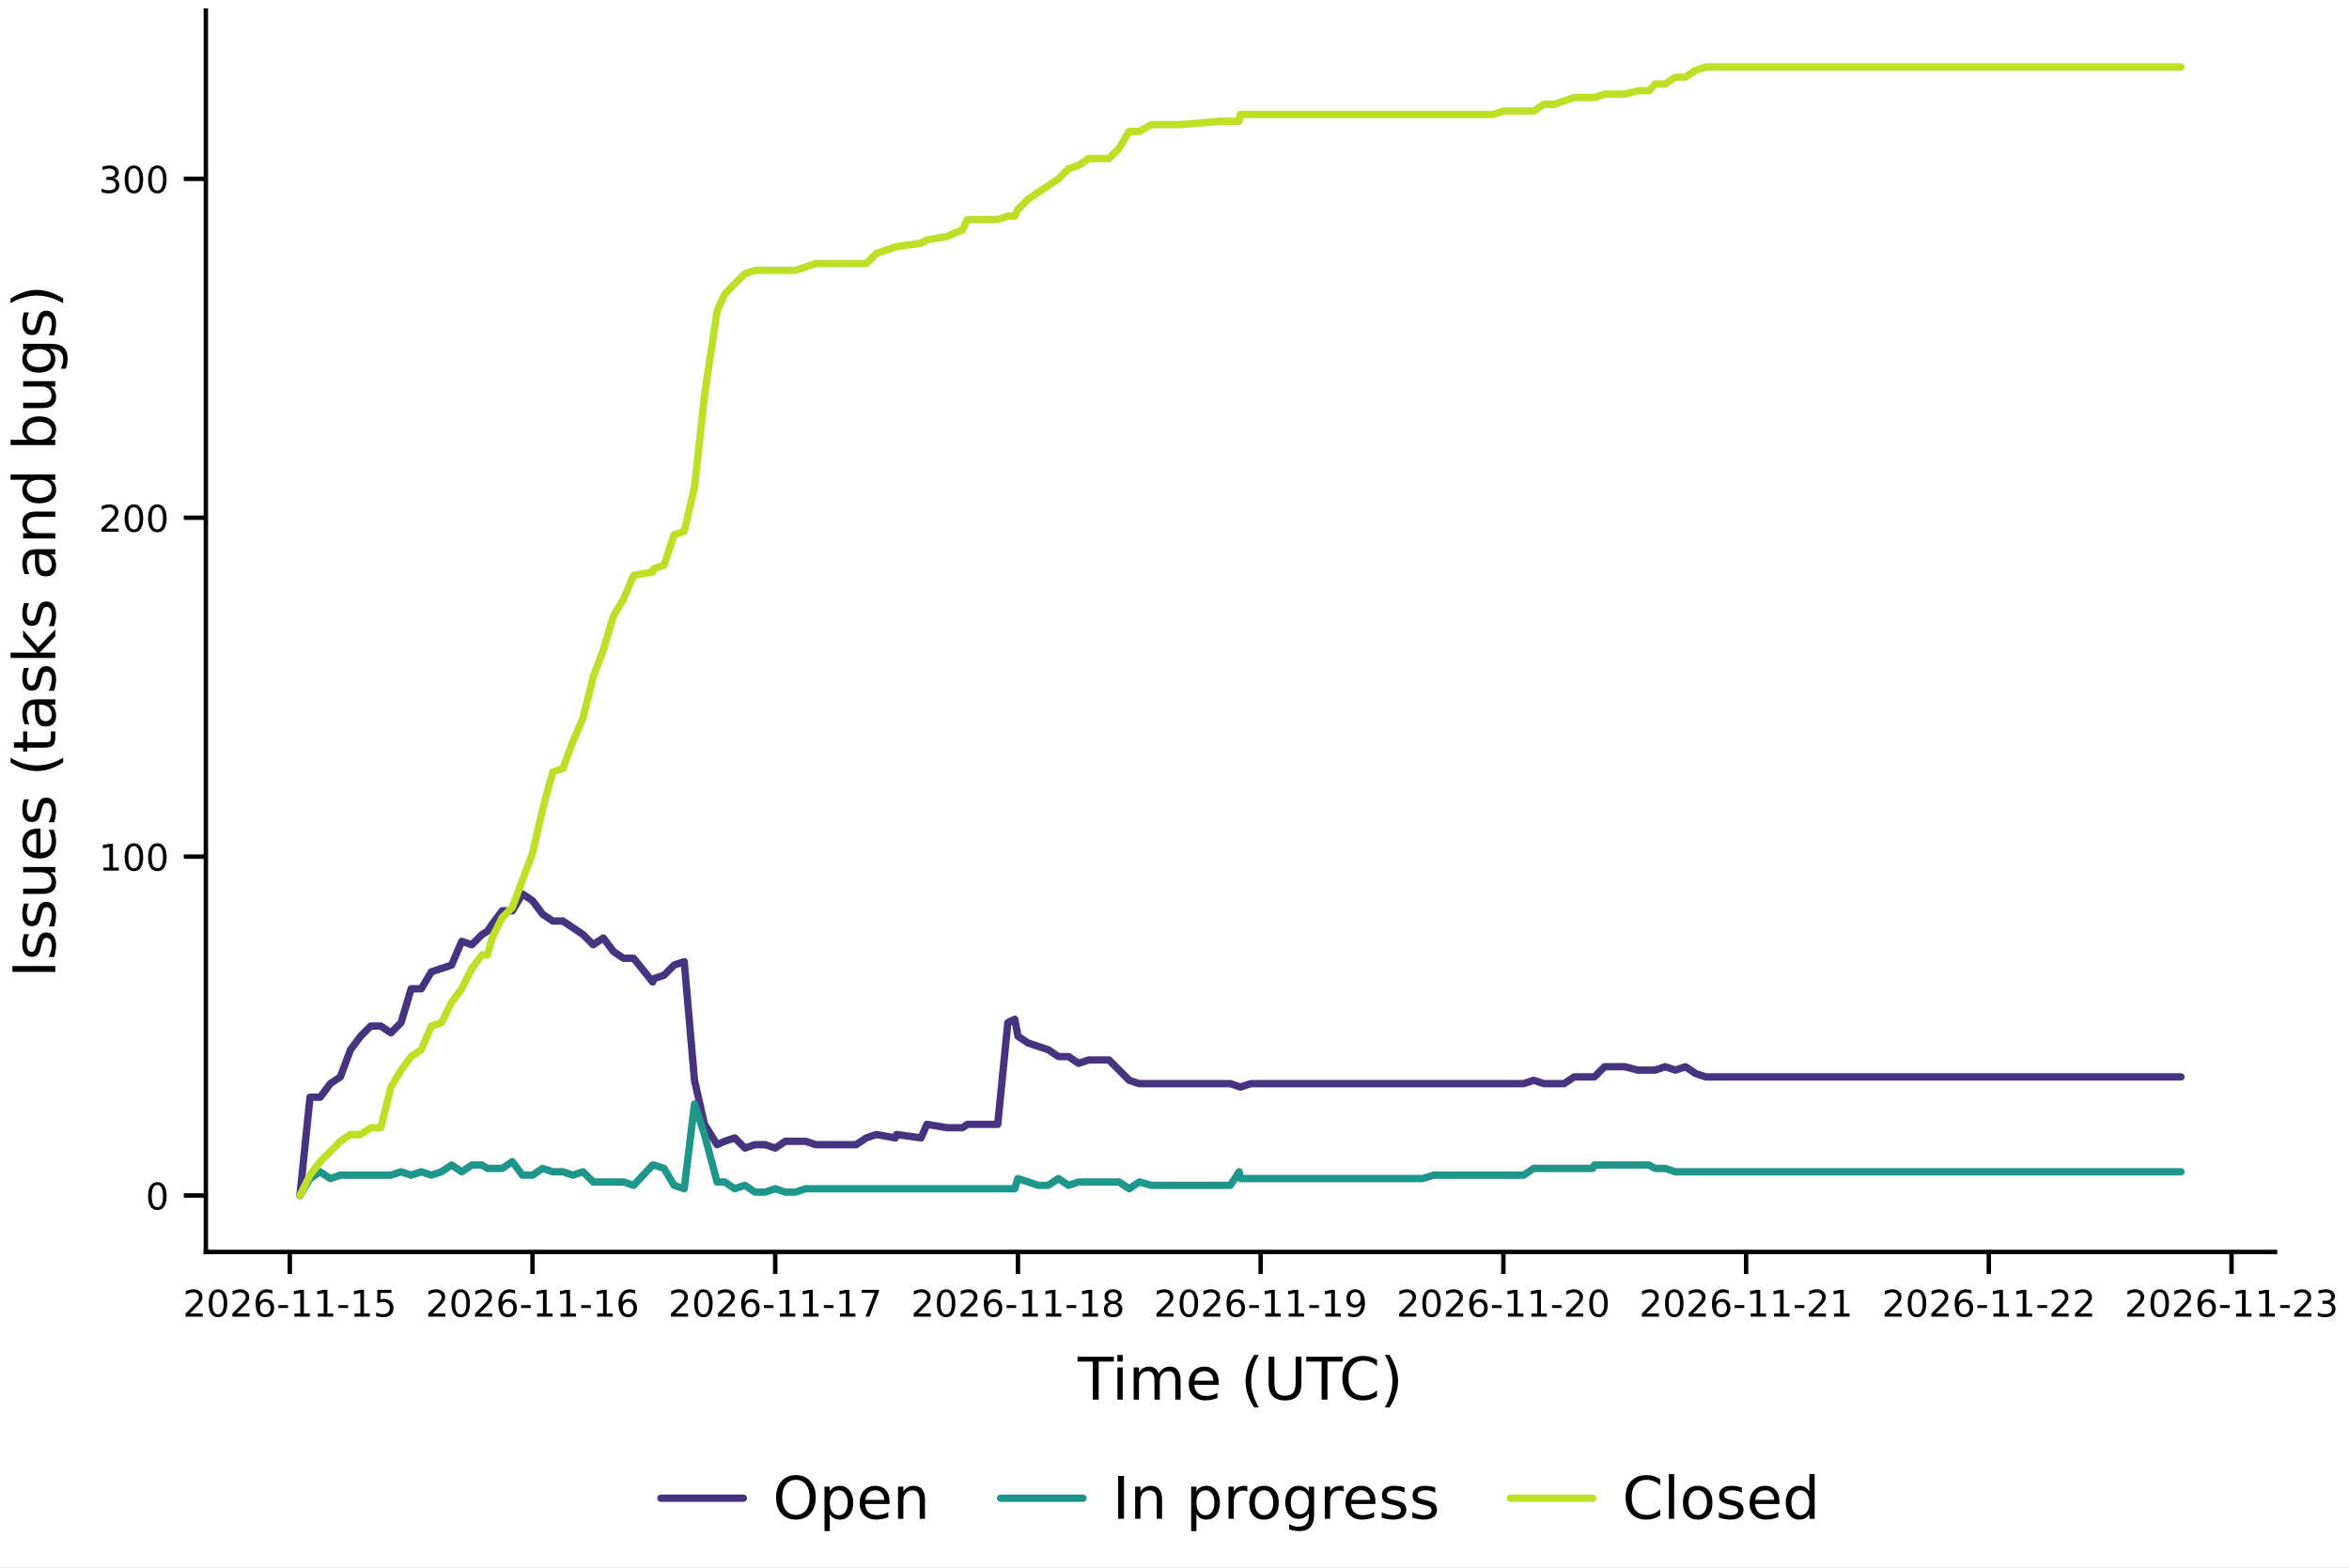
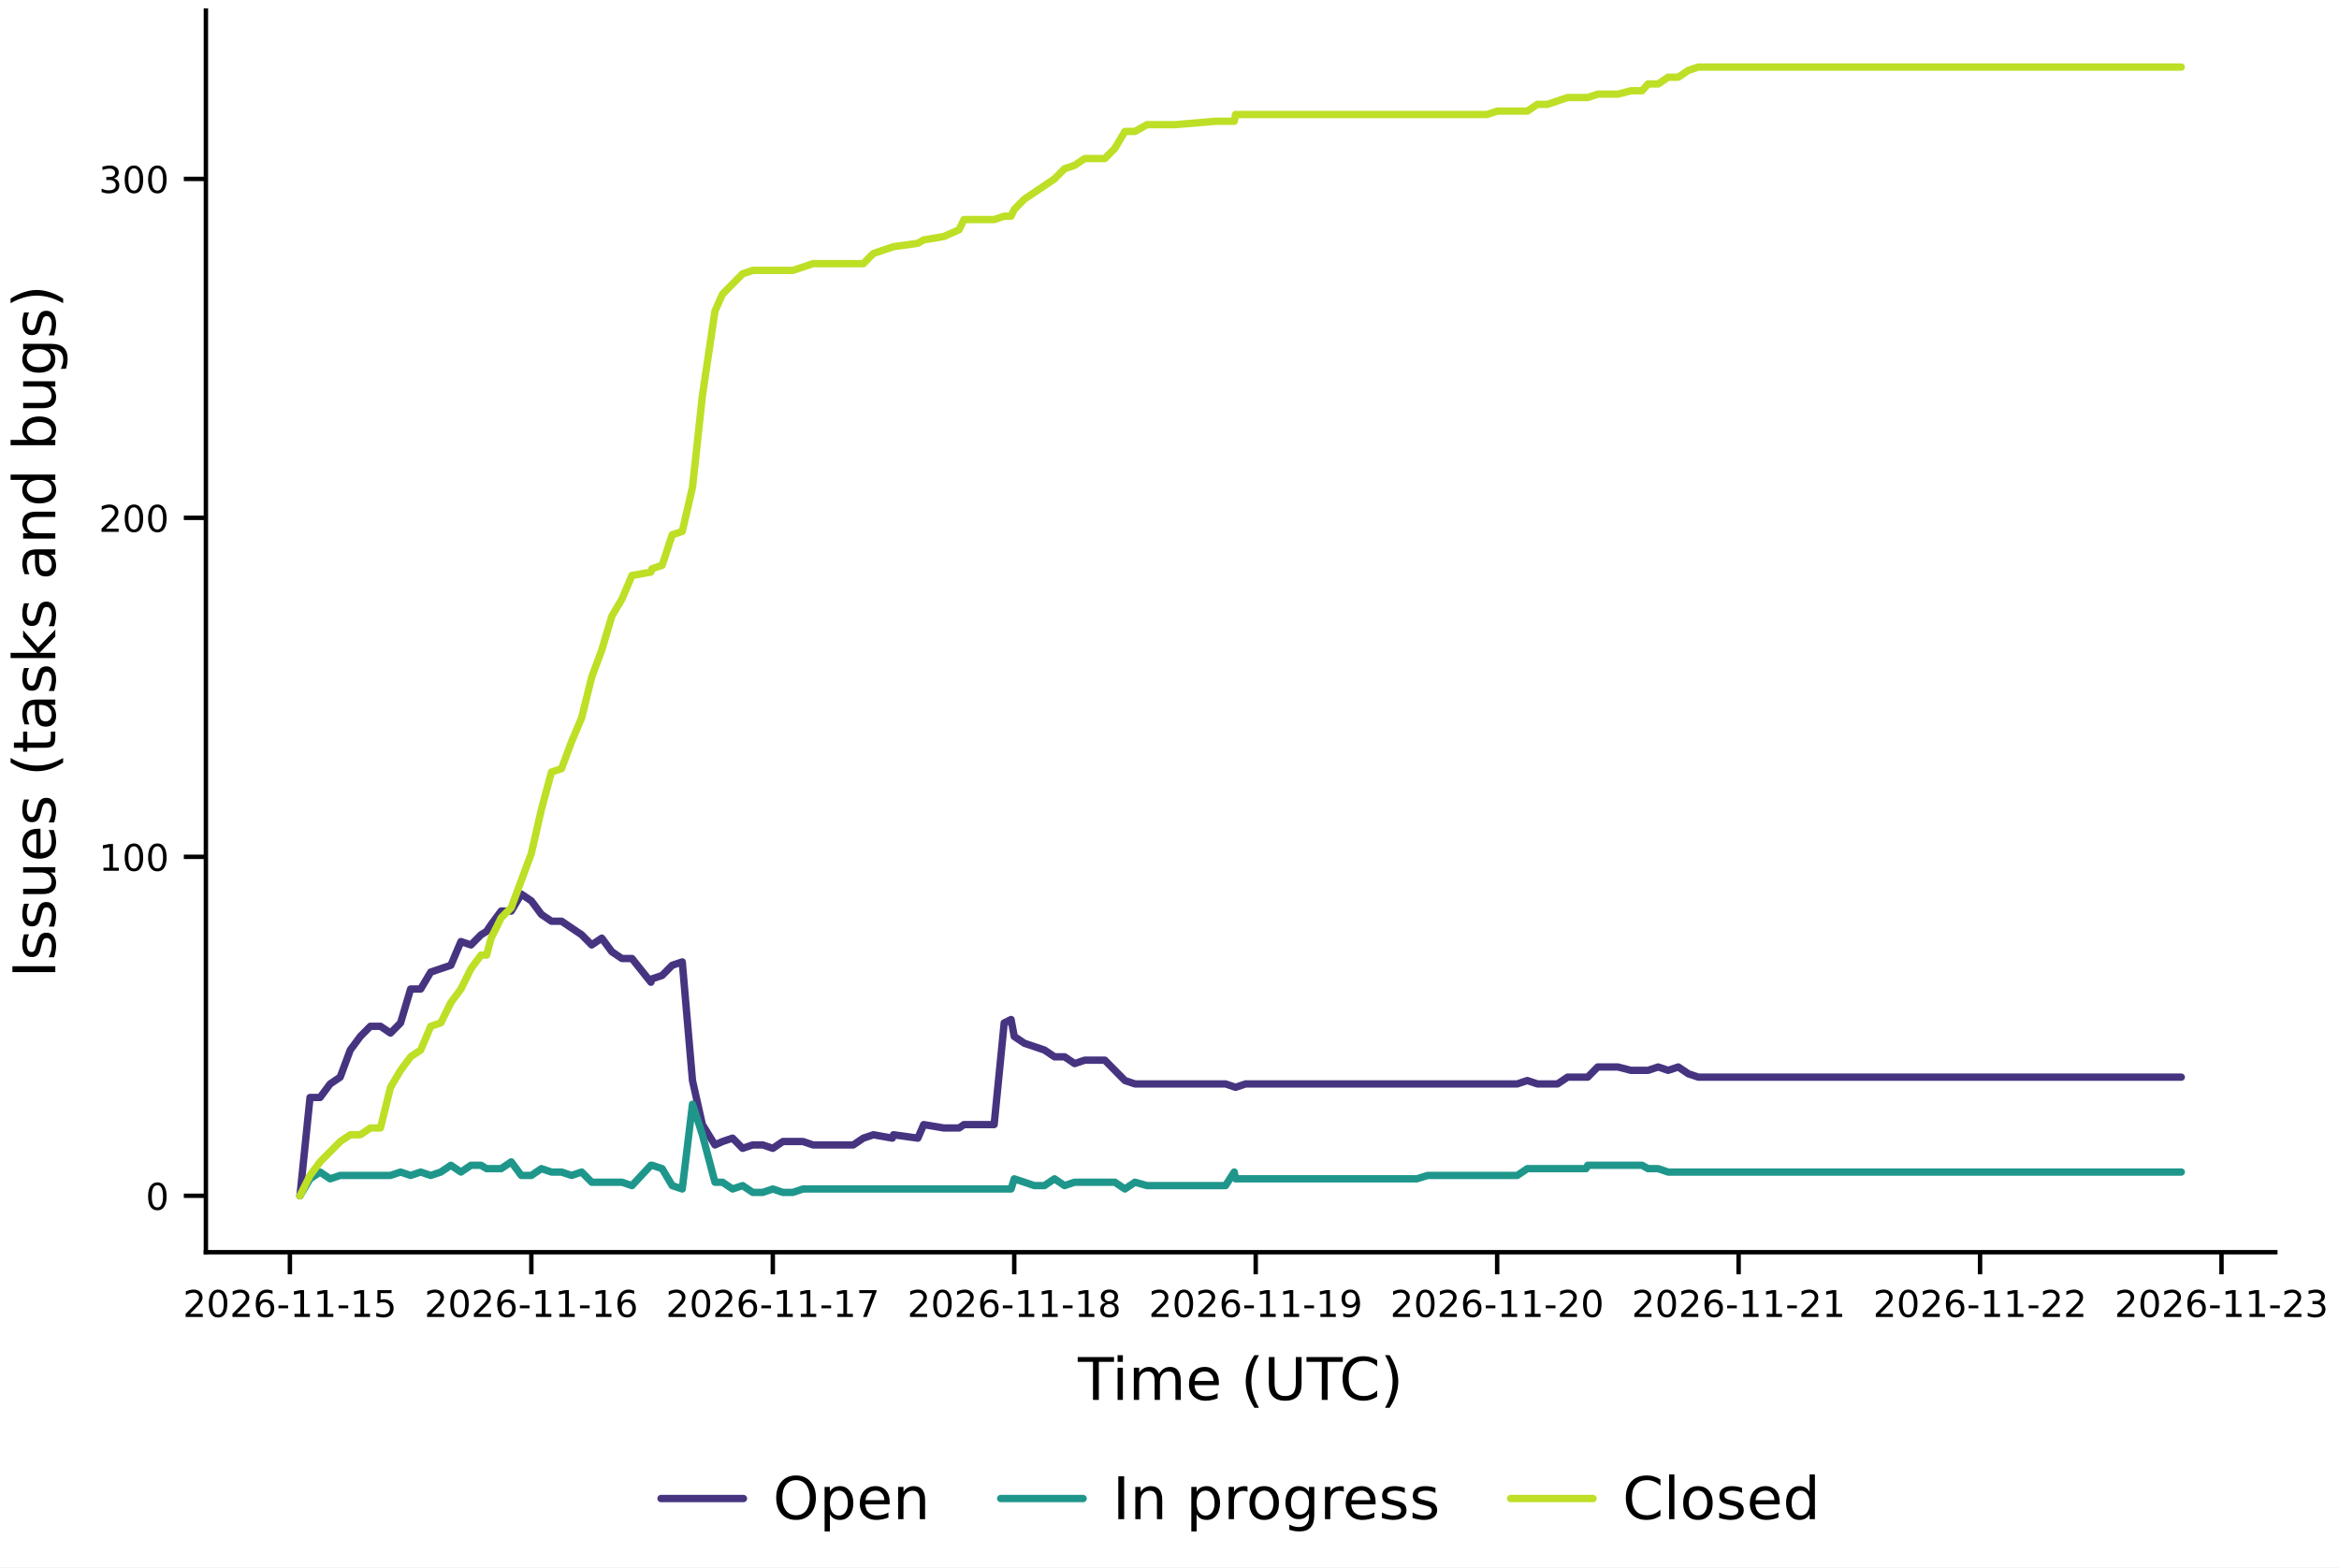
- <svg xmlns="http://www.w3.org/2000/svg" xmlns:xlink="http://www.w3.org/1999/xlink" width="319.313pt" height="213.046pt" viewBox="0 0 319.313 213.046" version="1.1">
+ <svg xmlns="http://www.w3.org/2000/svg" xmlns:xlink="http://www.w3.org/1999/xlink" width="317.909pt" height="213.046pt" viewBox="0 0 317.909 213.046" version="1.1">
  <defs>
    <style type="text/css">*{stroke-linejoin: round; stroke-linecap: butt}</style>
  </defs>
  <g id="figure_1">
    <g id="patch_1">
-       <path d="M -0 213.046  L 319.313 213.046  L 319.313 0  L -0 0  z " style="fill: #ffffff" />
+       <path d="M 0 213.046  L 317.909 213.046  L 317.909 0  L 0 0  z " style="fill: #ffffff" />
    </g>
    <g id="axes_1">
      <g id="patch_2">
        <path d="M 27.984 170.203  L 309.256 170.203  L 309.256 1.44  L 27.984 1.44  z " style="fill: #ffffff" />
      </g>
      <g id="matplotlib.axis_1">
        <g id="xtick_1">
          <g id="line2d_1">
            <defs>
-               <path id="m63e3bfa171" d="M 0 0  L 0 3  " style="stroke: #000000; stroke-width: 0.6" />
+               <path id="m80d888da81" d="M 0 0  L 0 3  " style="stroke: #000000; stroke-width: 0.6" />
            </defs>
            <g>
-               <use xlink:href="#m63e3bfa171" x="39.395" y="170.203" style="stroke: #000000; stroke-width: 0.6" />
+               <use xlink:href="#m80d888da81" x="39.402" y="170.203" style="stroke: #000000; stroke-width: 0.6" />
            </g>
          </g>
          <g id="text_1">
-             <text style="font-size: 5px; font-family: 'DejaVu Sans', sans-serif; text-anchor: middle" x="39.395" y="179.002" transform="rotate(-0 39.3947 179.0017)">2026-11-15</text>
+             <text style="font-size: 5px; font-family: 'DejaVu Sans', sans-serif; text-anchor: middle" x="39.402" y="179.002" transform="rotate(-0 39.40205 179.0017)">2026-11-15</text>
          </g>
        </g>
        <g id="xtick_2">
          <g id="line2d_2">
            <g>
-               <use xlink:href="#m63e3bfa171" x="72.388" y="170.203" style="stroke: #000000; stroke-width: 0.6" />
+               <use xlink:href="#m80d888da81" x="72.219" y="170.203" style="stroke: #000000; stroke-width: 0.6" />
            </g>
          </g>
          <g id="text_2">
-             <text style="font-size: 5px; font-family: 'DejaVu Sans', sans-serif; text-anchor: middle" x="72.388" y="179.002" transform="rotate(-0 72.38842 179.0017)">2026-11-16</text>
+             <text style="font-size: 5px; font-family: 'DejaVu Sans', sans-serif; text-anchor: middle" x="72.219" y="179.002" transform="rotate(-0 72.21934 179.0017)">2026-11-16</text>
          </g>
        </g>
        <g id="xtick_3">
          <g id="line2d_3">
            <g>
-               <use xlink:href="#m63e3bfa171" x="105.382" y="170.203" style="stroke: #000000; stroke-width: 0.6" />
+               <use xlink:href="#m80d888da81" x="105.037" y="170.203" style="stroke: #000000; stroke-width: 0.6" />
            </g>
          </g>
          <g id="text_3">
-             <text style="font-size: 5px; font-family: 'DejaVu Sans', sans-serif; text-anchor: middle" x="105.382" y="179.002" transform="rotate(-0 105.3821 179.0017)">2026-11-17</text>
+             <text style="font-size: 5px; font-family: 'DejaVu Sans', sans-serif; text-anchor: middle" x="105.037" y="179.002" transform="rotate(-0 105.0366 179.0017)">2026-11-17</text>
          </g>
        </g>
        <g id="xtick_4">
          <g id="line2d_4">
            <g>
-               <use xlink:href="#m63e3bfa171" x="138.376" y="170.203" style="stroke: #000000; stroke-width: 0.6" />
+               <use xlink:href="#m80d888da81" x="137.854" y="170.203" style="stroke: #000000; stroke-width: 0.6" />
            </g>
          </g>
          <g id="text_4">
-             <text style="font-size: 5px; font-family: 'DejaVu Sans', sans-serif; text-anchor: middle" x="138.376" y="179.002" transform="rotate(-0 138.3759 179.0017)">2026-11-18</text>
+             <text style="font-size: 5px; font-family: 'DejaVu Sans', sans-serif; text-anchor: middle" x="137.854" y="179.002" transform="rotate(-0 137.8539 179.0017)">2026-11-18</text>
          </g>
        </g>
        <g id="xtick_5">
          <g id="line2d_5">
            <g>
-               <use xlink:href="#m63e3bfa171" x="171.37" y="170.203" style="stroke: #000000; stroke-width: 0.6" />
+               <use xlink:href="#m80d888da81" x="170.671" y="170.203" style="stroke: #000000; stroke-width: 0.6" />
            </g>
          </g>
          <g id="text_5">
-             <text style="font-size: 5px; font-family: 'DejaVu Sans', sans-serif; text-anchor: middle" x="171.37" y="179.002" transform="rotate(-0 171.3696 179.0017)">2026-11-19</text>
+             <text style="font-size: 5px; font-family: 'DejaVu Sans', sans-serif; text-anchor: middle" x="170.671" y="179.002" transform="rotate(-0 170.6712 179.0017)">2026-11-19</text>
          </g>
        </g>
        <g id="xtick_6">
          <g id="line2d_6">
            <g>
-               <use xlink:href="#m63e3bfa171" x="204.363" y="170.203" style="stroke: #000000; stroke-width: 0.6" />
+               <use xlink:href="#m80d888da81" x="203.488" y="170.203" style="stroke: #000000; stroke-width: 0.6" />
            </g>
          </g>
          <g id="text_6">
-             <text style="font-size: 5px; font-family: 'DejaVu Sans', sans-serif; text-anchor: middle" x="204.363" y="179.002" transform="rotate(-0 204.3633 179.0017)">2026-11-20</text>
+             <text style="font-size: 5px; font-family: 'DejaVu Sans', sans-serif; text-anchor: middle" x="203.488" y="179.002" transform="rotate(-0 203.4885 179.0017)">2026-11-20</text>
          </g>
        </g>
        <g id="xtick_7">
          <g id="line2d_7">
            <g>
-               <use xlink:href="#m63e3bfa171" x="237.357" y="170.203" style="stroke: #000000; stroke-width: 0.6" />
+               <use xlink:href="#m80d888da81" x="236.306" y="170.203" style="stroke: #000000; stroke-width: 0.6" />
            </g>
          </g>
          <g id="text_7">
-             <text style="font-size: 5px; font-family: 'DejaVu Sans', sans-serif; text-anchor: middle" x="237.357" y="179.002" transform="rotate(-0 237.357 179.0017)">2026-11-21</text>
+             <text style="font-size: 5px; font-family: 'DejaVu Sans', sans-serif; text-anchor: middle" x="236.306" y="179.002" transform="rotate(-0 236.3057 179.0017)">2026-11-21</text>
          </g>
        </g>
        <g id="xtick_8">
          <g id="line2d_8">
            <g>
-               <use xlink:href="#m63e3bfa171" x="270.351" y="170.203" style="stroke: #000000; stroke-width: 0.6" />
+               <use xlink:href="#m80d888da81" x="269.123" y="170.203" style="stroke: #000000; stroke-width: 0.6" />
            </g>
          </g>
          <g id="text_8">
-             <text style="font-size: 5px; font-family: 'DejaVu Sans', sans-serif; text-anchor: middle" x="270.351" y="179.002" transform="rotate(-0 270.3507 179.0017)">2026-11-22</text>
+             <text style="font-size: 5px; font-family: 'DejaVu Sans', sans-serif; text-anchor: middle" x="269.123" y="179.002" transform="rotate(-0 269.123 179.0017)">2026-11-22</text>
          </g>
        </g>
        <g id="xtick_9">
          <g id="line2d_9">
            <g>
-               <use xlink:href="#m63e3bfa171" x="303.344" y="170.203" style="stroke: #000000; stroke-width: 0.6" />
+               <use xlink:href="#m80d888da81" x="301.94" y="170.203" style="stroke: #000000; stroke-width: 0.6" />
            </g>
          </g>
          <g id="text_9">
-             <text style="font-size: 5px; font-family: 'DejaVu Sans', sans-serif; text-anchor: middle" x="303.344" y="179.002" transform="rotate(-0 303.3444 179.0017)">2026-11-23</text>
+             <text style="font-size: 5px; font-family: 'DejaVu Sans', sans-serif; text-anchor: middle" x="301.94" y="179.002" transform="rotate(-0 301.9403 179.0017)">2026-11-23</text>
          </g>
        </g>
        <g id="text_10">
          <text style="font-size: 8px; font-family: 'DejaVu Sans', sans-serif; text-anchor: middle" x="168.62" y="190.282" transform="rotate(-0 168.6201 190.2816)">Time (UTC)</text>
        </g>
      </g>
      <g id="matplotlib.axis_2">
        <g id="ytick_1">
          <g id="line2d_10">
            <defs>
-               <path id="m344f1db96b" d="M 0 0  L -3 0  " style="stroke: #000000; stroke-width: 0.6" />
+               <path id="md51e84c6fa" d="M 0 0  L -3 0  " style="stroke: #000000; stroke-width: 0.6" />
            </defs>
            <g>
-               <use xlink:href="#m344f1db96b" x="27.984" y="162.532" style="stroke: #000000; stroke-width: 0.6" />
+               <use xlink:href="#md51e84c6fa" x="27.984" y="162.532" style="stroke: #000000; stroke-width: 0.6" />
            </g>
          </g>
          <g id="text_11">
            <text style="font-size: 5px; font-family: 'DejaVu Sans', sans-serif; text-anchor: end" x="22.984" y="164.431" transform="rotate(-0 22.98438 164.4312)">0</text>
          </g>
        </g>
        <g id="ytick_2">
          <g id="line2d_11">
            <g>
-               <use xlink:href="#m344f1db96b" x="27.984" y="116.46" style="stroke: #000000; stroke-width: 0.6" />
+               <use xlink:href="#md51e84c6fa" x="27.984" y="116.46" style="stroke: #000000; stroke-width: 0.6" />
            </g>
          </g>
          <g id="text_12">
            <text style="font-size: 5px; font-family: 'DejaVu Sans', sans-serif; text-anchor: end" x="22.984" y="118.359" transform="rotate(-0 22.98438 118.3589)">100</text>
          </g>
        </g>
        <g id="ytick_3">
          <g id="line2d_12">
            <g>
-               <use xlink:href="#m344f1db96b" x="27.984" y="70.387" style="stroke: #000000; stroke-width: 0.6" />
+               <use xlink:href="#md51e84c6fa" x="27.984" y="70.387" style="stroke: #000000; stroke-width: 0.6" />
            </g>
          </g>
          <g id="text_13">
            <text style="font-size: 5px; font-family: 'DejaVu Sans', sans-serif; text-anchor: end" x="22.984" y="72.287" transform="rotate(-0 22.98438 72.28662)">200</text>
          </g>
        </g>
        <g id="ytick_4">
          <g id="line2d_13">
            <g>
-               <use xlink:href="#m344f1db96b" x="27.984" y="24.315" style="stroke: #000000; stroke-width: 0.6" />
+               <use xlink:href="#md51e84c6fa" x="27.984" y="24.315" style="stroke: #000000; stroke-width: 0.6" />
            </g>
          </g>
          <g id="text_14">
            <text style="font-size: 5px; font-family: 'DejaVu Sans', sans-serif; text-anchor: end" x="22.984" y="26.214" transform="rotate(-0 22.98438 26.21431)">300</text>
          </g>
        </g>
        <g id="text_15">
          <text style="font-size: 8px; font-family: 'DejaVu Sans', sans-serif; text-anchor: middle" x="7.519" y="85.821" transform="rotate(-90 7.51875 85.82143)">Issues (tasks and bugs)</text>
        </g>
      </g>
      <g id="line2d_14">
-         <path d="M 40.769 162.532  L 42.144 149.171  L 43.519 149.171  L 44.894 147.328  L 46.268 146.407  L 47.643 142.721  L 49.018 140.878  L 50.393 139.496  L 51.767 139.496  L 53.142 140.417  L 54.517 139.035  L 55.892 134.428  L 57.266 134.428  L 58.641 132.124  L 61.391 131.203  L 62.765 127.978  L 64.14 128.438  L 65.515 127.056  L 66.271 126.595  L 66.889 125.674  L 68.264 123.831  L 69.639 123.831  L 71.014 121.527  L 72.388 122.449  L 73.763 124.292  L 75.138 125.213  L 76.513 125.213  L 79.262 127.056  L 80.637 128.438  L 82.012 127.517  L 83.386 129.36  L 84.761 130.281  L 86.136 130.281  L 88.725 133.506  L 88.885 133.046  L 90.26 132.585  L 91.635 131.203  L 93.009 130.742  L 94.407 146.867  L 95.759 152.857  L 97.477 155.621  L 98.508 155.16  L 99.883 154.7  L 101.258 156.082  L 102.633 155.621  L 104.007 155.621  L 105.382 156.082  L 106.757 155.16  L 109.506 155.16  L 110.881 155.621  L 116.38 155.621  L 117.755 154.7  L 119.13 154.239  L 121.719 154.7  L 121.879 154.239  L 125.201 154.7  L 126.003 152.857  L 128.753 153.317  L 130.838 153.317  L 131.502 152.857  L 135.626 152.857  L 137.001 139.035  L 137.941 138.574  L 138.376 140.878  L 139.751 141.799  L 142.5 142.721  L 143.875 143.642  L 145.25 143.642  L 146.624 144.564  L 147.999 144.103  L 150.749 144.103  L 153.498 146.867  L 154.873 147.328  L 167.245 147.328  L 168.62 147.789  L 169.995 147.328  L 207.113 147.328  L 208.488 146.867  L 209.862 147.328  L 212.612 147.328  L 213.986 146.407  L 216.736 146.407  L 218.111 145.024  L 220.86 145.024  L 222.647 145.485  L 224.984 145.485  L 226.359 145.024  L 227.734 145.485  L 229.109 145.024  L 230.483 145.946  L 231.858 146.407  L 296.471 146.407  L 296.471 146.407  " clip-path="url(#p76010b35cb)" style="fill: none; stroke: #463480; stroke-linecap: round" />
+         <path d="M 40.769 162.532  L 42.137 149.171  L 43.504 149.171  L 44.872 147.328  L 46.239 146.407  L 47.606 142.721  L 48.974 140.878  L 50.341 139.496  L 51.709 139.496  L 53.076 140.417  L 54.443 139.035  L 55.811 134.428  L 57.178 134.428  L 58.545 132.124  L 61.28 131.203  L 62.648 127.978  L 64.015 128.438  L 65.382 127.056  L 66.134 126.595  L 66.75 125.674  L 68.117 123.831  L 69.485 123.831  L 70.852 121.527  L 72.219 122.449  L 73.587 124.292  L 74.954 125.213  L 76.321 125.213  L 79.056 127.056  L 80.424 128.438  L 81.791 127.517  L 83.158 129.36  L 84.526 130.281  L 85.893 130.281  L 88.468 133.506  L 88.628 133.046  L 89.995 132.585  L 91.363 131.203  L 92.73 130.742  L 94.12 146.867  L 95.465 152.857  L 97.174 155.621  L 98.2 155.16  L 99.567 154.7  L 100.934 156.082  L 102.302 155.621  L 103.669 155.621  L 105.037 156.082  L 106.404 155.16  L 109.139 155.16  L 110.506 155.621  L 115.976 155.621  L 117.343 154.7  L 118.71 154.239  L 121.286 154.7  L 121.445 154.239  L 124.75 154.7  L 125.547 152.857  L 128.282 153.317  L 130.356 153.317  L 131.017 152.857  L 135.119 152.857  L 136.487 139.035  L 137.421 138.574  L 137.854 140.878  L 139.221 141.799  L 141.956 142.721  L 143.323 143.642  L 144.691 143.642  L 146.058 144.564  L 147.426 144.103  L 150.16 144.103  L 152.895 146.867  L 154.263 147.328  L 166.569 147.328  L 167.936 147.789  L 169.304 147.328  L 206.223 147.328  L 207.591 146.867  L 208.958 147.328  L 211.693 147.328  L 213.06 146.407  L 215.795 146.407  L 217.162 145.024  L 219.897 145.024  L 221.675 145.485  L 223.999 145.485  L 225.367 145.024  L 226.734 145.485  L 228.101 145.024  L 229.469 145.946  L 230.836 146.407  L 296.471 146.407  L 296.471 146.407  " clip-path="url(#p6fbc049646)" style="fill: none; stroke: #463480; stroke-linecap: round" />
      </g>
      <g id="line2d_15">
-         <path d="M 40.769 162.532  L 42.144 160.228  L 43.519 159.307  L 44.894 160.228  L 46.268 159.767  L 53.142 159.767  L 54.517 159.307  L 55.892 159.767  L 57.266 159.307  L 58.641 159.767  L 60.016 159.307  L 61.391 158.385  L 62.765 159.307  L 64.14 158.385  L 65.515 158.385  L 66.271 158.846  L 68.264 158.846  L 69.639 157.925  L 71.014 159.767  L 72.388 159.767  L 73.763 158.846  L 75.138 159.307  L 76.513 159.307  L 77.887 159.767  L 79.262 159.307  L 80.637 160.689  L 84.761 160.689  L 86.136 161.15  L 88.725 158.385  L 88.885 158.385  L 90.26 158.846  L 91.635 161.15  L 93.009 161.61  L 94.407 150.092  L 95.759 154.239  L 97.477 160.689  L 98.508 160.689  L 99.883 161.61  L 101.258 161.15  L 102.633 162.071  L 104.007 162.071  L 105.382 161.61  L 106.757 162.071  L 108.132 162.071  L 109.506 161.61  L 137.941 161.61  L 138.376 160.228  L 141.125 161.15  L 142.5 161.15  L 143.875 160.228  L 145.25 161.15  L 146.624 160.689  L 152.123 160.689  L 153.498 161.61  L 154.873 160.689  L 156.522 161.15  L 167.245 161.15  L 168.437 159.307  L 168.62 160.228  L 193.388 160.228  L 194.878 159.767  L 207.113 159.767  L 208.488 158.846  L 216.507 158.846  L 216.736 158.385  L 224.16 158.385  L 224.984 158.846  L 226.359 158.846  L 227.734 159.307  L 296.471 159.307  L 296.471 159.307  " clip-path="url(#p76010b35cb)" style="fill: none; stroke: #1f968b; stroke-linecap: round" />
+         <path d="M 40.769 162.532  L 42.137 160.228  L 43.504 159.307  L 44.872 160.228  L 46.239 159.767  L 53.076 159.767  L 54.443 159.307  L 55.811 159.767  L 57.178 159.307  L 58.545 159.767  L 59.913 159.307  L 61.28 158.385  L 62.648 159.307  L 64.015 158.385  L 65.382 158.385  L 66.134 158.846  L 68.117 158.846  L 69.485 157.925  L 70.852 159.767  L 72.219 159.767  L 73.587 158.846  L 74.954 159.307  L 76.321 159.307  L 77.689 159.767  L 79.056 159.307  L 80.424 160.689  L 84.526 160.689  L 85.893 161.15  L 88.468 158.385  L 88.628 158.385  L 89.995 158.846  L 91.363 161.15  L 92.73 161.61  L 94.12 150.092  L 95.465 154.239  L 97.174 160.689  L 98.2 160.689  L 99.567 161.61  L 100.934 161.15  L 102.302 162.071  L 103.669 162.071  L 105.037 161.61  L 106.404 162.071  L 107.771 162.071  L 109.139 161.61  L 137.421 161.61  L 137.854 160.228  L 140.589 161.15  L 141.956 161.15  L 143.323 160.228  L 144.691 161.15  L 146.058 160.689  L 151.528 160.689  L 152.895 161.61  L 154.263 160.689  L 155.903 161.15  L 166.569 161.15  L 167.754 159.307  L 167.936 160.228  L 192.572 160.228  L 194.053 159.767  L 206.223 159.767  L 207.591 158.846  L 215.567 158.846  L 215.795 158.385  L 223.179 158.385  L 223.999 158.846  L 225.367 158.846  L 226.734 159.307  L 296.471 159.307  L 296.471 159.307  " clip-path="url(#p6fbc049646)" style="fill: none; stroke: #1f968b; stroke-linecap: round" />
      </g>
      <g id="line2d_16">
-         <path d="M 40.769 162.532  L 42.144 159.767  L 43.519 157.925  L 46.268 155.16  L 47.643 154.239  L 49.018 154.239  L 50.393 153.317  L 51.767 153.317  L 53.142 147.789  L 54.517 145.485  L 55.892 143.642  L 57.266 142.721  L 58.641 139.496  L 60.016 139.035  L 61.391 136.271  L 62.765 134.428  L 64.14 131.663  L 65.515 129.82  L 66.271 129.82  L 66.889 127.517  L 68.264 124.753  L 69.639 123.37  L 72.388 115.999  L 73.763 110.009  L 75.138 104.941  L 76.513 104.481  L 77.887 100.795  L 79.262 97.57  L 80.637 92.041  L 82.012 88.355  L 83.386 83.748  L 84.761 81.445  L 86.136 78.22  L 88.725 77.759  L 88.885 77.298  L 90.26 76.837  L 91.635 72.691  L 93.009 72.23  L 94.407 66.241  L 95.759 53.801  L 97.477 42.283  L 98.508 39.979  L 101.258 37.215  L 102.633 36.754  L 108.132 36.754  L 110.881 35.833  L 117.755 35.833  L 119.13 34.451  L 121.879 33.529  L 125.201 33.069  L 126.003 32.608  L 128.753 32.147  L 130.838 31.226  L 131.502 29.844  L 135.626 29.844  L 137.001 29.383  L 137.941 29.383  L 138.376 28.461  L 139.751 27.079  L 143.875 24.315  L 145.25 22.933  L 146.624 22.472  L 147.999 21.551  L 150.749 21.551  L 152.123 20.168  L 153.498 17.865  L 154.873 17.865  L 156.522 16.943  L 160.372 16.943  L 165.871 16.483  L 168.437 16.483  L 168.62 15.561  L 202.989 15.561  L 204.363 15.1  L 208.488 15.1  L 209.862 14.179  L 211.237 14.179  L 213.986 13.258  L 216.736 13.258  L 218.111 12.797  L 220.86 12.797  L 222.647 12.336  L 224.16 12.336  L 224.984 11.415  L 226.359 11.415  L 227.734 10.493  L 229.109 10.493  L 230.483 9.572  L 231.858 9.111  L 296.471 9.111  L 296.471 9.111  " clip-path="url(#p76010b35cb)" style="fill: none; stroke: #bddf26; stroke-linecap: round" />
+         <path d="M 40.769 162.532  L 42.137 159.767  L 43.504 157.925  L 46.239 155.16  L 47.606 154.239  L 48.974 154.239  L 50.341 153.317  L 51.709 153.317  L 53.076 147.789  L 54.443 145.485  L 55.811 143.642  L 57.178 142.721  L 58.545 139.496  L 59.913 139.035  L 61.28 136.271  L 62.648 134.428  L 64.015 131.663  L 65.382 129.82  L 66.134 129.82  L 66.75 127.517  L 68.117 124.753  L 69.485 123.37  L 72.219 115.999  L 73.587 110.009  L 74.954 104.941  L 76.321 104.481  L 77.689 100.795  L 79.056 97.57  L 80.424 92.041  L 81.791 88.355  L 83.158 83.748  L 84.526 81.445  L 85.893 78.22  L 88.468 77.759  L 88.628 77.298  L 89.995 76.837  L 91.363 72.691  L 92.73 72.23  L 94.12 66.241  L 95.465 53.801  L 97.174 42.283  L 98.2 39.979  L 100.934 37.215  L 102.302 36.754  L 107.771 36.754  L 110.506 35.833  L 117.343 35.833  L 118.71 34.451  L 121.445 33.529  L 124.75 33.069  L 125.547 32.608  L 128.282 32.147  L 130.356 31.226  L 131.017 29.844  L 135.119 29.844  L 136.487 29.383  L 137.421 29.383  L 137.854 28.461  L 139.221 27.079  L 143.323 24.315  L 144.691 22.933  L 146.058 22.472  L 147.426 21.551  L 150.16 21.551  L 151.528 20.168  L 152.895 17.865  L 154.263 17.865  L 155.903 16.943  L 159.732 16.943  L 165.202 16.483  L 167.754 16.483  L 167.936 15.561  L 202.121 15.561  L 203.488 15.1  L 207.591 15.1  L 208.958 14.179  L 210.325 14.179  L 213.06 13.258  L 215.795 13.258  L 217.162 12.797  L 219.897 12.797  L 221.675 12.336  L 223.179 12.336  L 223.999 11.415  L 225.367 11.415  L 226.734 10.493  L 228.101 10.493  L 229.469 9.572  L 230.836 9.111  L 296.471 9.111  L 296.471 9.111  " clip-path="url(#p6fbc049646)" style="fill: none; stroke: #bddf26; stroke-linecap: round" />
      </g>
      <g id="patch_3">
        <path d="M 27.984 170.203  L 27.984 1.44  " style="fill: none; stroke: #000000; stroke-width: 0.6; stroke-linejoin: miter; stroke-linecap: square" />
      </g>
      <g id="patch_4">
        <path d="M 27.984 170.203  L 309.256 170.203  " style="fill: none; stroke: #000000; stroke-width: 0.6; stroke-linejoin: miter; stroke-linecap: square" />
      </g>
      <g id="legend_1">
        <g id="line2d_17">
          <path d="M 89.846 203.684  L 95.446 203.684  L 101.046 203.684  " style="fill: none; stroke: #463480; stroke-linecap: round" />
        </g>
        <g id="text_16">
          <text style="font-size: 8px; font-family: 'DejaVu Sans', sans-serif; text-anchor: start" x="105.046" y="206.484" transform="rotate(-0 105.0457 206.4837)">Open</text>
        </g>
        <g id="line2d_18">
          <path d="M 136.014 203.684  L 141.614 203.684  L 147.214 203.684  " style="fill: none; stroke: #1f968b; stroke-linecap: round" />
        </g>
        <g id="text_17">
          <text style="font-size: 8px; font-family: 'DejaVu Sans', sans-serif; text-anchor: start" x="151.214" y="206.484" transform="rotate(-0 151.2145 206.4837)">In progress</text>
        </g>
        <g id="line2d_19">
          <path d="M 205.322 203.684  L 210.922 203.684  L 216.522 203.684  " style="fill: none; stroke: #bddf26; stroke-linecap: round" />
        </g>
        <g id="text_18">
          <text style="font-size: 8px; font-family: 'DejaVu Sans', sans-serif; text-anchor: start" x="220.522" y="206.484" transform="rotate(-0 220.522 206.4837)">Closed</text>
        </g>
      </g>
    </g>
  </g>
  <defs>
-     <clipPath id="p76010b35cb">
+     <clipPath id="p6fbc049646">
      <rect x="27.984" y="1.44" width="281.271" height="168.763" />
    </clipPath>
  </defs>
</svg>
